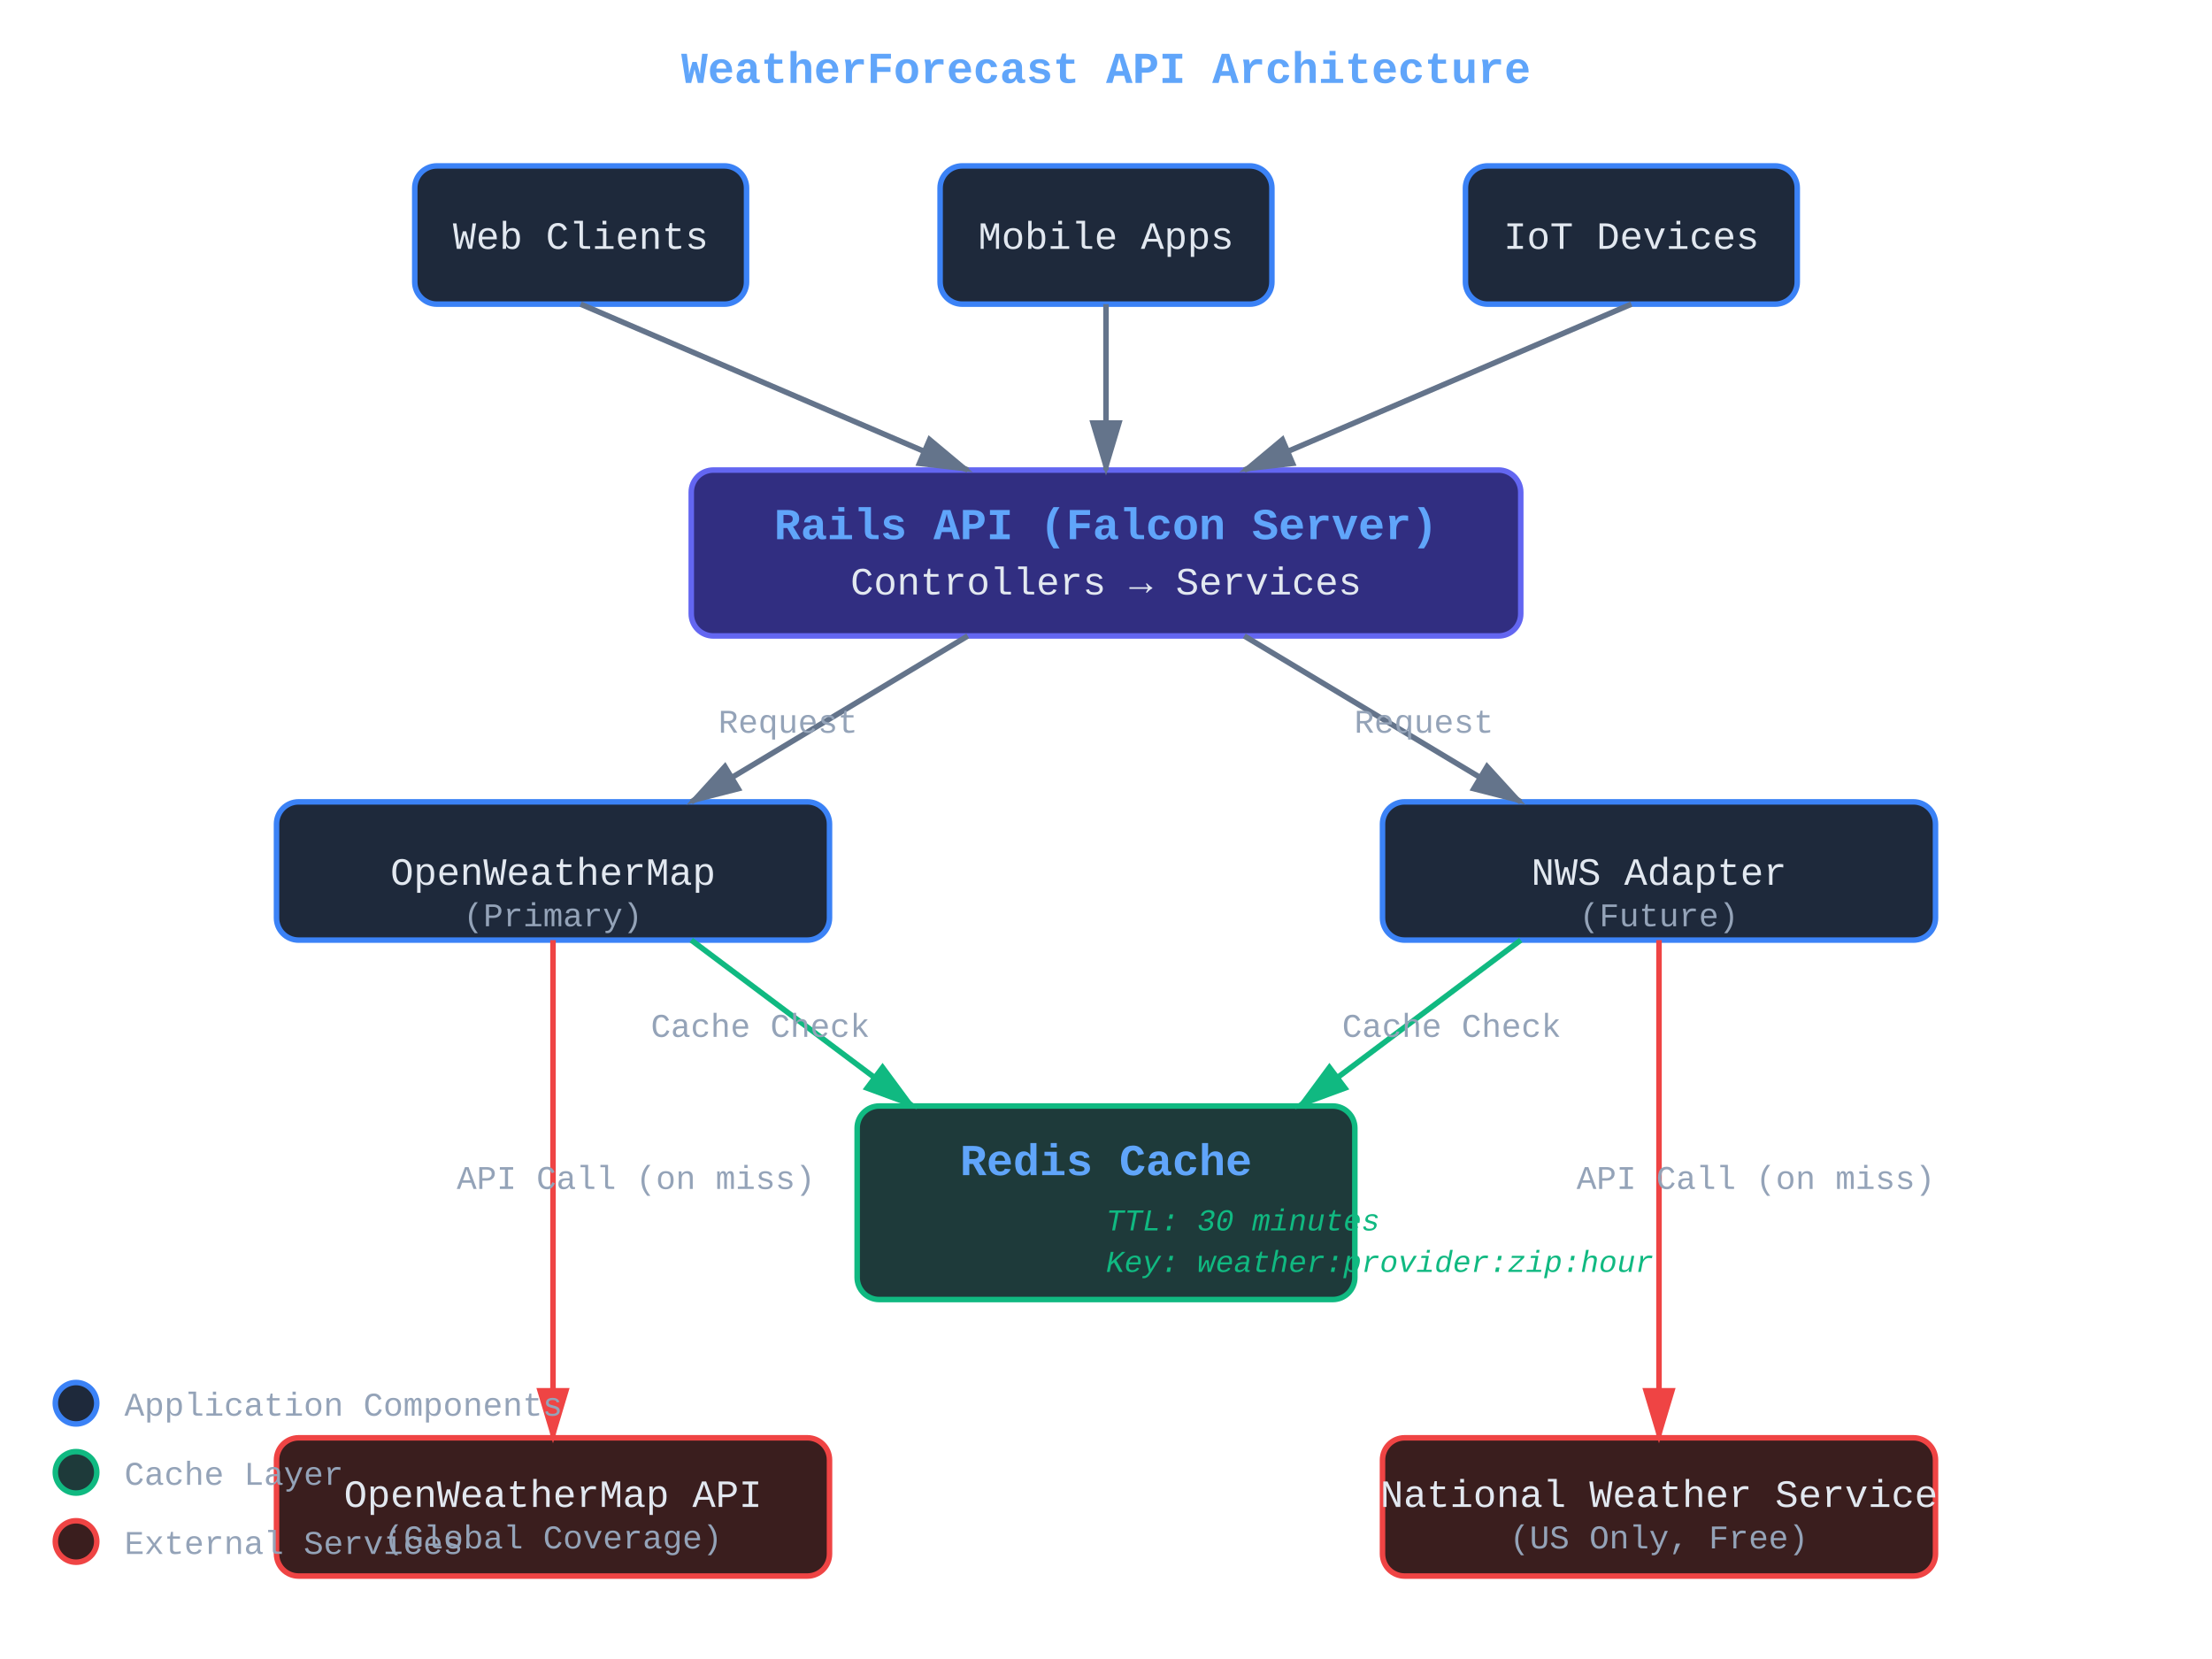
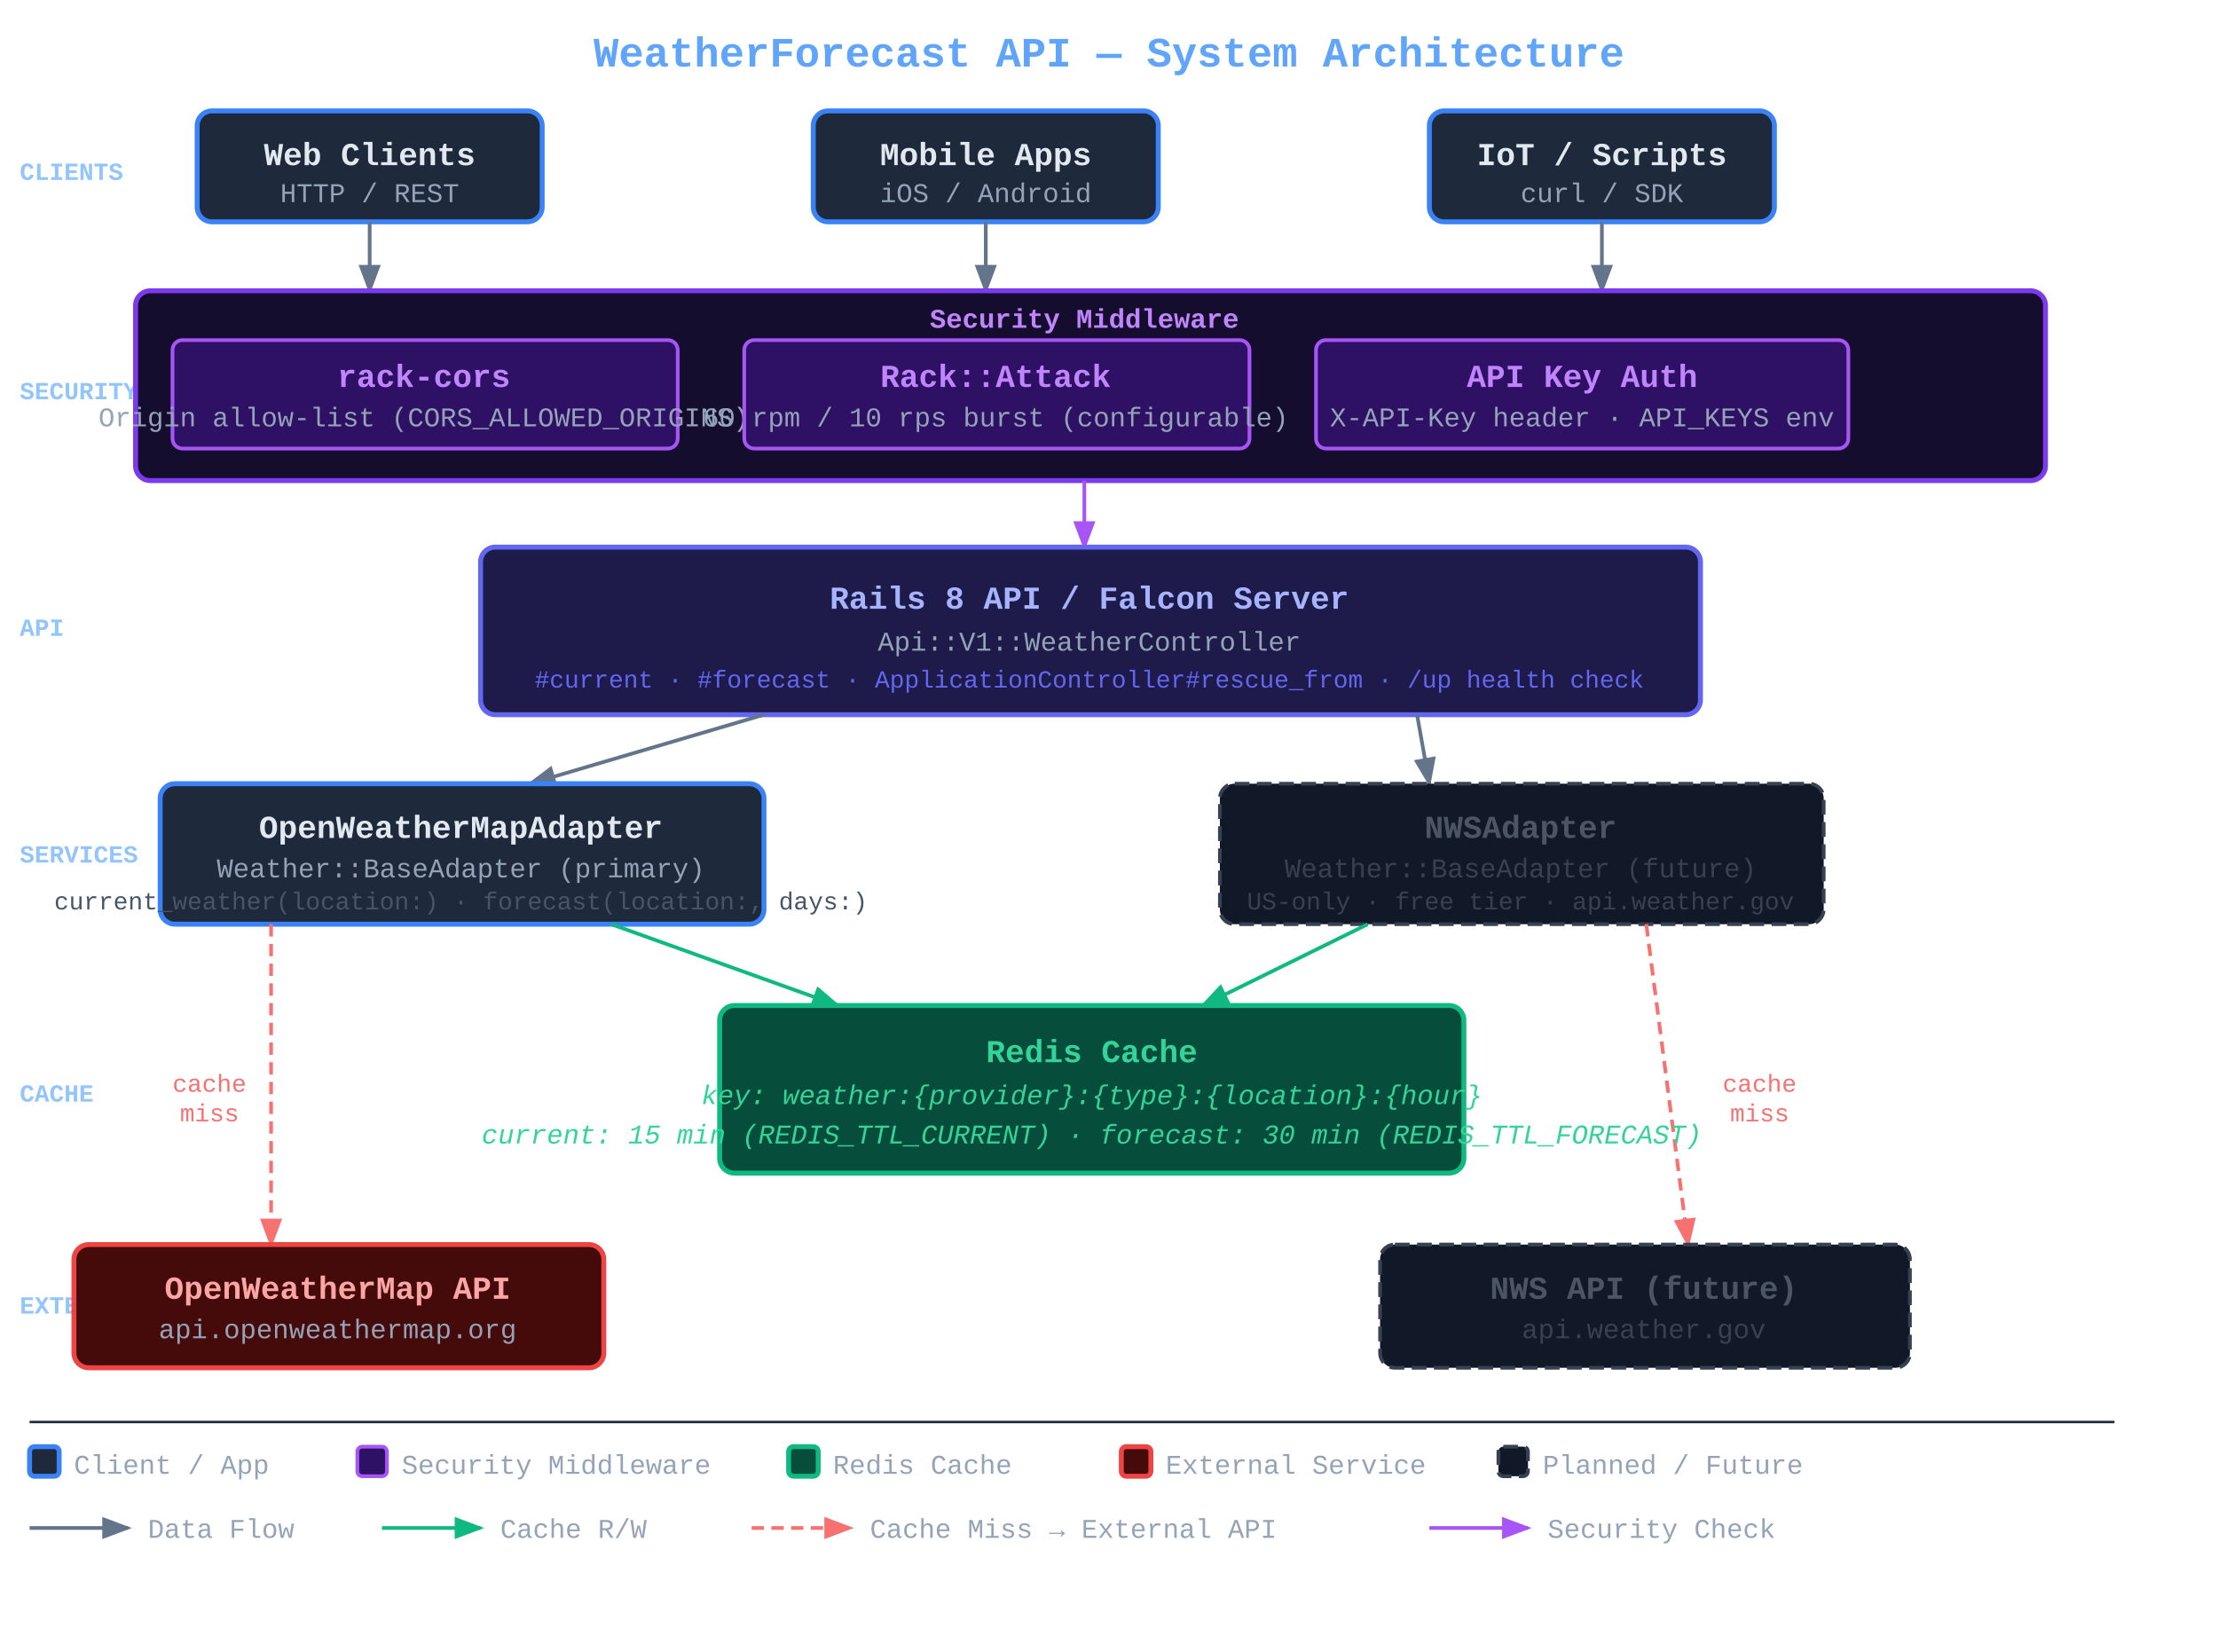
- <svg xmlns="http://www.w3.org/2000/svg" viewBox="0 0 800 600">
+ <svg xmlns="http://www.w3.org/2000/svg" viewBox="0 0 900 670">
  <defs>
    <style>
-       .component { fill: #1e293b; stroke: #3b82f6; stroke-width: 2; rx: 8; }
-       .api-layer { fill: #312e81; stroke: #6366f1; stroke-width: 2; rx: 8; }
-       .cache { fill: #1e3a3a; stroke: #10b981; stroke-width: 2; rx: 8; }
-       .external { fill: #3a1e1e; stroke: #ef4444; stroke-width: 2; rx: 8; }
-       .text { fill: #e2e8f0; font-family: 'Courier New', monospace; font-size: 14px; text-anchor: middle; }
-       .title { fill: #60a5fa; font-family: 'Courier New', monospace; font-size: 16px; font-weight: bold; text-anchor: middle; }
-       .arrow { stroke: #64748b; stroke-width: 2; fill: none; marker-end: url(#arrowhead); }
-       .cache-arrow { stroke: #10b981; stroke-width: 2; fill: none; marker-end: url(#arrowhead-green); }
-       .external-arrow { stroke: #ef4444; stroke-width: 2; fill: none; marker-end: url(#arrowhead-red); }
-       .label { fill: #94a3b8; font-family: 'Courier New', monospace; font-size: 12px; text-anchor: middle; }
-       .ttl-label { fill: #10b981; font-family: 'Courier New', monospace; font-size: 11px; font-style: italic; }
+       text { font-family: 'Courier New', monospace; }
+       .t-main  { fill: #60a5fa; font-size: 17px; font-weight: bold; text-anchor: middle; }
+       .t-sec   { fill: #93c5fd; font-size: 10px; font-weight: bold; text-anchor: start; }
+       .t-head  { fill: #e2e8f0; font-size: 13px; font-weight: bold; text-anchor: middle; }
+       .t-sub   { fill: #94a3b8; font-size: 11px; text-anchor: middle; }
+       .t-tiny  { fill: #64748b;  font-size: 10px; text-anchor: middle; }
+       .t-ttl   { fill: #34d399; font-size: 11px; font-style: italic; text-anchor: middle; }
+       .t-leg   { fill: #94a3b8; font-size: 11px; text-anchor: start; }
+ 
+       .b-client { fill: #1e293b; stroke: #3b82f6; stroke-width: 2; }
+       .b-sec    { fill: #140d2e; stroke: #7c3aed; stroke-width: 2; }
+       .b-ssub   { fill: #2e1065; stroke: #a855f7; stroke-width: 1.5; }
+       .b-rails  { fill: #1e1b4b; stroke: #6366f1; stroke-width: 2; }
+       .b-adapt  { fill: #1e293b; stroke: #3b82f6; stroke-width: 2; }
+       .b-cache  { fill: #064e3b; stroke: #10b981; stroke-width: 2; }
+       .b-ext    { fill: #450a0a; stroke: #ef4444; stroke-width: 2; }
+       .b-fut    { fill: #111827; stroke: #374151; stroke-width: 1.5; stroke-dasharray: 6,3; }
+ 
+       .a-flow  { stroke: #64748b; stroke-width: 1.5; fill: none; marker-end: url(#ah); }
+       .a-sec   { stroke: #a855f7; stroke-width: 1.5; fill: none; marker-end: url(#ah-p); }
+       .a-cache { stroke: #10b981; stroke-width: 1.5; fill: none; marker-end: url(#ah-g); }
+       .a-miss  { stroke: #f87171; stroke-width: 1.5; fill: none; stroke-dasharray: 5,3; marker-end: url(#ah-r); }
    </style>
-     <marker id="arrowhead" markerWidth="10" markerHeight="10" refX="9" refY="3" orient="auto">
-       <polygon points="0 0, 10 3, 0 6" fill="#64748b" />
+     <marker id="ah" markerWidth="8" markerHeight="8" refX="7" refY="3" orient="auto">
+       <polygon points="0 0,8 3,0 6" fill="#64748b" />
    </marker>
-     <marker id="arrowhead-green" markerWidth="10" markerHeight="10" refX="9" refY="3" orient="auto">
-       <polygon points="0 0, 10 3, 0 6" fill="#10b981" />
+     <marker id="ah-p" markerWidth="8" markerHeight="8" refX="7" refY="3" orient="auto">
+       <polygon points="0 0,8 3,0 6" fill="#a855f7" />
    </marker>
-     <marker id="arrowhead-red" markerWidth="10" markerHeight="10" refX="9" refY="3" orient="auto">
-       <polygon points="0 0, 10 3, 0 6" fill="#ef4444" />
+     <marker id="ah-g" markerWidth="8" markerHeight="8" refX="7" refY="3" orient="auto">
+       <polygon points="0 0,8 3,0 6" fill="#10b981" />
+     </marker>
+     <marker id="ah-r" markerWidth="8" markerHeight="8" refX="7" refY="3" orient="auto">
+       <polygon points="0 0,8 3,0 6" fill="#f87171" />
    </marker>
  </defs>
-   <text x="400" y="30" class="title">WeatherForecast API Architecture</text>
-   <rect x="150" y="60" width="120" height="50" class="component" />
-   <text x="210" y="90" class="text">Web Clients</text>
-   <rect x="340" y="60" width="120" height="50" class="component" />
-   <text x="400" y="90" class="text">Mobile Apps</text>
-   <rect x="530" y="60" width="120" height="50" class="component" />
-   <text x="590" y="90" class="text">IoT Devices</text>
-   <rect x="250" y="170" width="300" height="60" class="api-layer" />
-   <text x="400" y="195" class="title">Rails API (Falcon Server)</text>
-   <text x="400" y="215" class="text">Controllers → Services</text>
-   <rect x="100" y="290" width="200" height="50" class="component" />
-   <text x="200" y="320" class="text">OpenWeatherMap</text>
-   <text x="200" y="335" class="label">(Primary)</text>
-   <rect x="500" y="290" width="200" height="50" class="component" />
-   <text x="600" y="320" class="text">NWS Adapter</text>
-   <text x="600" y="335" class="label">(Future)</text>
-   <rect x="310" y="400" width="180" height="70" class="cache" />
-   <text x="400" y="425" class="title">Redis Cache</text>
-   <text x="400" y="445" class="ttl-label">TTL: 30 minutes</text>
-   <text x="400" y="460" class="ttl-label">Key: weather:provider:zip:hour</text>
-   <rect x="100" y="520" width="200" height="50" class="external" />
-   <text x="200" y="545" class="text">OpenWeatherMap API</text>
-   <text x="200" y="560" class="label">(Global Coverage)</text>
-   <rect x="500" y="520" width="200" height="50" class="external" />
-   <text x="600" y="545" class="text">National Weather Service</text>
-   <text x="600" y="560" class="label">(US Only, Free)</text>
-   <path d="M 210 110 L 350 170" class="arrow" />
-   <path d="M 400 110 L 400 170" class="arrow" />
-   <path d="M 590 110 L 450 170" class="arrow" />
-   <path d="M 350 230 L 250 290" class="arrow" />
-   <text x="285" y="265" class="label">Request</text>
-   <path d="M 450 230 L 550 290" class="arrow" />
-   <text x="515" y="265" class="label">Request</text>
-   <path d="M 250 340 L 330 400" class="cache-arrow" />
-   <text x="275" y="375" class="label">Cache Check</text>
-   <path d="M 550 340 L 470 400" class="cache-arrow" />
-   <text x="525" y="375" class="label">Cache Check</text>
-   <path d="M 200 340 L 200 520" class="external-arrow" />
-   <text x="230" y="430" class="label">API Call (on miss)</text>
-   <path d="M 600 340 L 600 520" class="external-arrow" />
-   <text x="635" y="430" class="label">API Call (on miss)</text>
-   <rect x="20" y="500" width="15" height="15" class="component" />
-   <text x="45" y="512" class="label" style="text-anchor: start;">Application Components</text>
-   <rect x="20" y="525" width="15" height="15" class="cache" />
-   <text x="45" y="537" class="label" style="text-anchor: start;">Cache Layer</text>
-   <rect x="20" y="550" width="15" height="15" class="external" />
-   <text x="45" y="562" class="label" style="text-anchor: start;">External Services</text>
+   <text x="450" y="27" class="t-main">WeatherForecast API — System Architecture</text>
+   <text x="8" y="73" class="t-sec">CLIENTS</text>
+   <text x="8" y="162" class="t-sec">SECURITY</text>
+   <text x="8" y="258" class="t-sec">API</text>
+   <text x="8" y="350" class="t-sec">SERVICES</text>
+   <text x="8" y="447" class="t-sec">CACHE</text>
+   <text x="8" y="533" class="t-sec">EXTERNAL</text>
+   <rect x="80" y="45" width="140" height="45" rx="6" class="b-client" />
+   <text x="150" y="67" class="t-head">Web Clients</text>
+   <text x="150" y="82" class="t-sub">HTTP / REST</text>
+   <rect x="330" y="45" width="140" height="45" rx="6" class="b-client" />
+   <text x="400" y="67" class="t-head">Mobile Apps</text>
+   <text x="400" y="82" class="t-sub">iOS / Android</text>
+   <rect x="580" y="45" width="140" height="45" rx="6" class="b-client" />
+   <text x="650" y="67" class="t-head">IoT / Scripts</text>
+   <text x="650" y="82" class="t-sub">curl / SDK</text>
+   <path d="M 150 90 L 150 118" class="a-flow" />
+   <path d="M 400 90 L 400 118" class="a-flow" />
+   <path d="M 650 90 L 650 118" class="a-flow" />
+   <rect x="55" y="118" width="775" height="77" rx="6" class="b-sec" />
+   <text x="440" y="133" class="t-sub" style="fill:#c084fc; font-weight:bold;">Security Middleware</text>
+   <rect x="70" y="138" width="205" height="44" rx="4" class="b-ssub" />
+   <text x="172" y="157" class="t-head" style="fill:#c084fc;">rack-cors</text>
+   <text x="172" y="173" class="t-sub">Origin allow-list (CORS_ALLOWED_ORIGINS)</text>
+   <rect x="302" y="138" width="205" height="44" rx="4" class="b-ssub" />
+   <text x="404" y="157" class="t-head" style="fill:#c084fc;">Rack::Attack</text>
+   <text x="404" y="173" class="t-sub">60 rpm / 10 rps burst (configurable)</text>
+   <rect x="534" y="138" width="216" height="44" rx="4" class="b-ssub" />
+   <text x="642" y="157" class="t-head" style="fill:#c084fc;">API Key Auth</text>
+   <text x="642" y="173" class="t-sub">X-API-Key header  ·  API_KEYS env</text>
+   <path d="M 440 195 L 440 222" class="a-sec" />
+   <rect x="195" y="222" width="495" height="68" rx="6" class="b-rails" />
+   <text x="442" y="247" class="t-head" style="fill:#a5b4fc;">Rails 8 API  /  Falcon Server</text>
+   <text x="442" y="264" class="t-sub">Api::V1::WeatherController</text>
+   <text x="442" y="279" class="t-tiny" style="fill:#6366f1;">#current · #forecast · ApplicationController#rescue_from · /up health check</text>
+   <path d="M 310 290 L 215 318" class="a-flow" />
+   <path d="M 575 290 L 580 318" class="a-flow" />
+   <rect x="65" y="318" width="245" height="57" rx="6" class="b-adapt" />
+   <text x="187" y="340" class="t-head">OpenWeatherMapAdapter</text>
+   <text x="187" y="356" class="t-sub">Weather::BaseAdapter (primary)</text>
+   <text x="187" y="369" class="t-tiny" style="fill:#475569;">current_weather(location:) · forecast(location:, days:)</text>
+   <rect x="495" y="318" width="245" height="57" rx="6" class="b-fut" />
+   <text x="617" y="340" class="t-head" style="fill:#4b5563;">NWSAdapter</text>
+   <text x="617" y="356" class="t-sub" style="fill:#374151;">Weather::BaseAdapter (future)</text>
+   <text x="617" y="369" class="t-tiny" style="fill:#374151;">US-only · free tier · api.weather.gov</text>
+   <path d="M 248 375 L 340 408" class="a-cache" />
+   <path d="M 555 375 L 488 408" class="a-cache" />
+   <path d="M 110 375 L 110 505" class="a-miss" />
+   <text x="85" y="443" class="t-tiny" style="fill:#f87171;">cache</text>
+   <text x="85" y="455" class="t-tiny" style="fill:#f87171;">miss</text>
+   <path d="M 668 375 L 685 505" class="a-miss" />
+   <text x="714" y="443" class="t-tiny" style="fill:#f87171;">cache</text>
+   <text x="714" y="455" class="t-tiny" style="fill:#f87171;">miss</text>
+   <rect x="292" y="408" width="302" height="68" rx="6" class="b-cache" />
+   <text x="443" y="431" class="t-head" style="fill:#34d399;">Redis Cache</text>
+   <text x="443" y="448" class="t-ttl">key: weather:{provider}:{type}:{location}:{hour}</text>
+   <text x="443" y="464" class="t-ttl">current: 15 min (REDIS_TTL_CURRENT) · forecast: 30 min (REDIS_TTL_FORECAST)</text>
+   <rect x="30" y="505" width="215" height="50" rx="6" class="b-ext" />
+   <text x="137" y="527" class="t-head" style="fill:#fca5a5;">OpenWeatherMap API</text>
+   <text x="137" y="543" class="t-sub">api.openweathermap.org</text>
+   <rect x="560" y="505" width="215" height="50" rx="6" class="b-fut" />
+   <text x="667" y="527" class="t-head" style="fill:#4b5563;">NWS API (future)</text>
+   <text x="667" y="543" class="t-sub" style="fill:#374151;">api.weather.gov</text>
+   <line x1="12" y1="577" x2="858" y2="577" stroke="#1e293b" stroke-width="1" />
+   <rect x="12" y="587" width="12" height="12" rx="2" class="b-client" />
+   <text x="30" y="598" class="t-leg">Client / App</text>
+   <rect x="145" y="587" width="12" height="12" rx="2" class="b-ssub" />
+   <text x="163" y="598" class="t-leg">Security Middleware</text>
+   <rect x="320" y="587" width="12" height="12" rx="2" class="b-cache" />
+   <text x="338" y="598" class="t-leg">Redis Cache</text>
+   <rect x="455" y="587" width="12" height="12" rx="2" class="b-ext" />
+   <text x="473" y="598" class="t-leg">External Service</text>
+   <rect x="608" y="587" width="12" height="12" rx="2" class="b-fut" />
+   <text x="626" y="598" class="t-leg">Planned / Future</text>
+   <path d="M 12 620 L 52 620" class="a-flow" />
+   <text x="60" y="624" class="t-leg">Data Flow</text>
+   <path d="M 155 620 L 195 620" class="a-cache" />
+   <text x="203" y="624" class="t-leg">Cache R/W</text>
+   <path d="M 305 620 L 345 620" class="a-miss" />
+   <text x="353" y="624" class="t-leg">Cache Miss → External API</text>
+   <path d="M 580 620 L 620 620" class="a-sec" />
+   <text x="628" y="624" class="t-leg">Security Check</text>
</svg>
